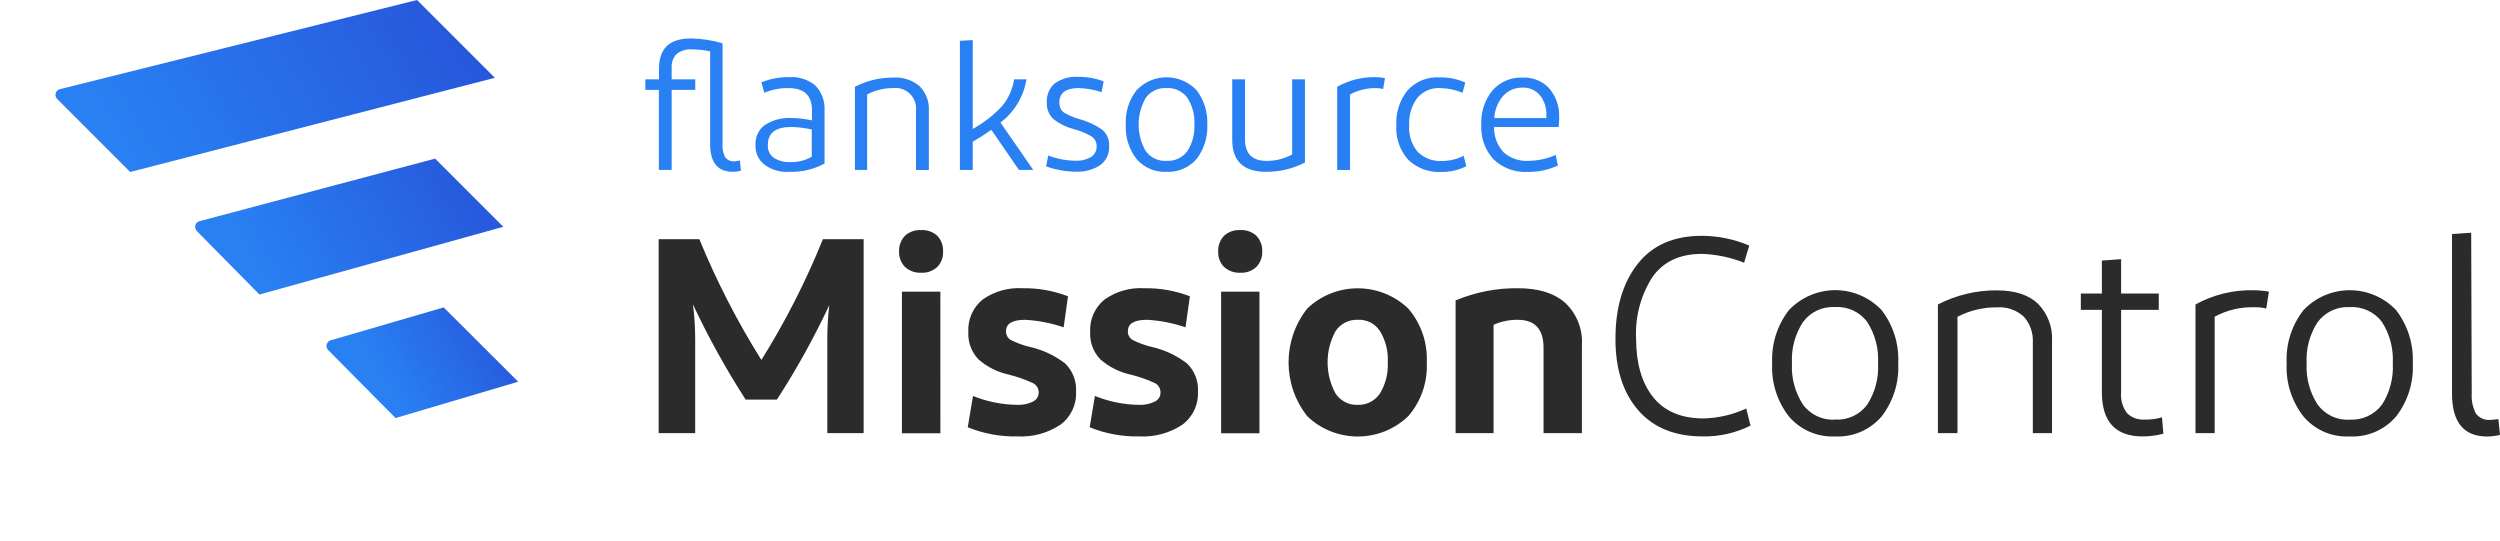
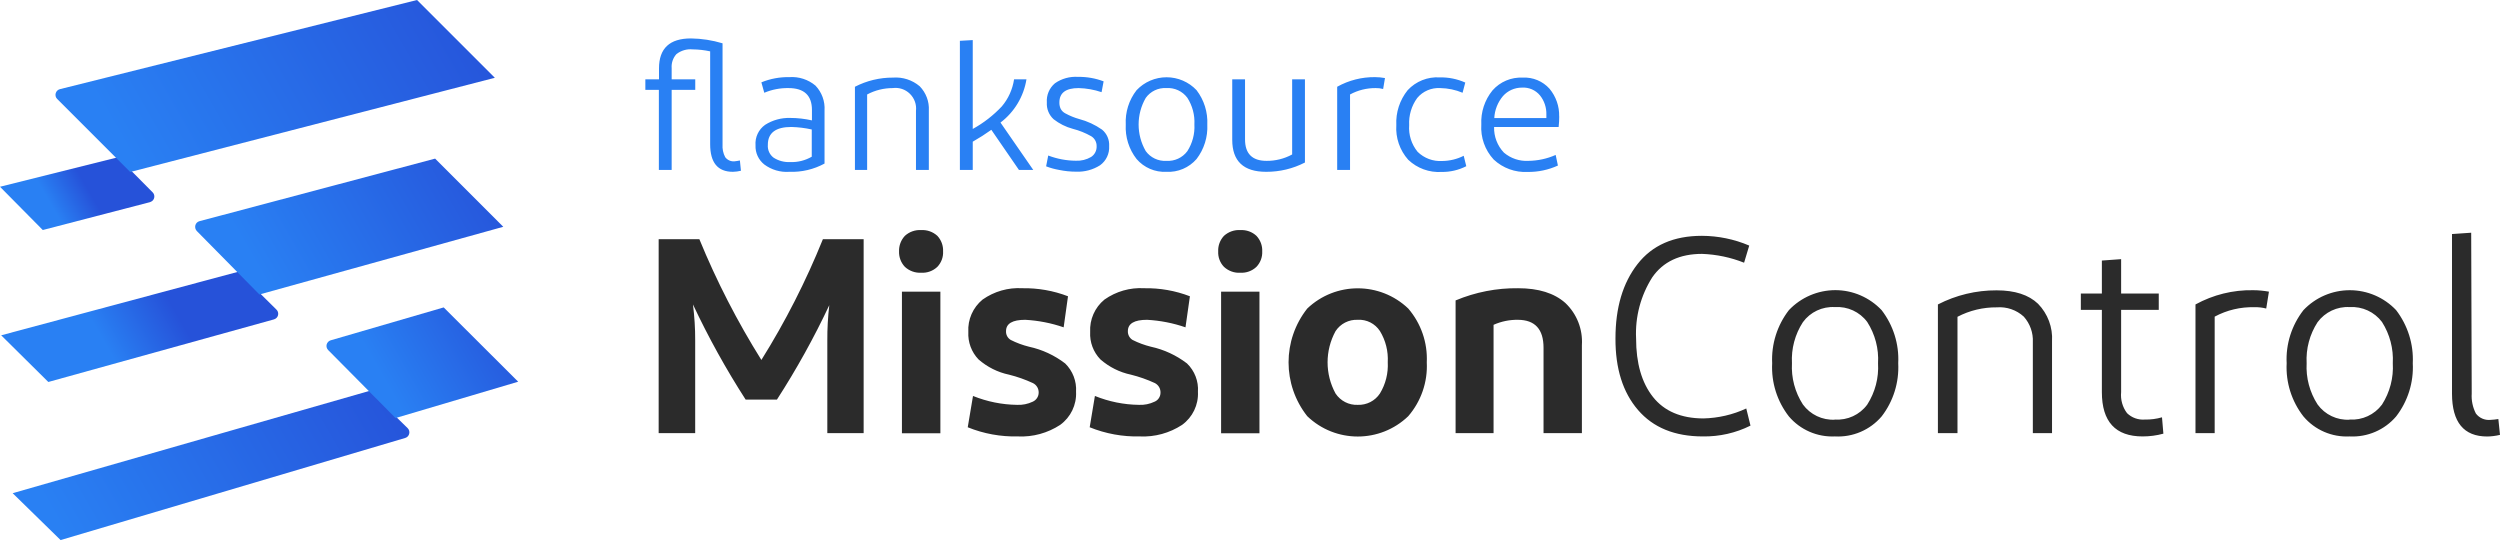
- <svg xmlns="http://www.w3.org/2000/svg" role="img" viewBox="0 0 148.129 32" height="32" width="148.129">
+ <svg xmlns="http://www.w3.org/2000/svg" width="148.129" height="32" viewBox="0 0 148.129 32">
  <defs>
-     <linearGradient gradientTransform="rotate(-29.887 57.504 32.348)scale(.07089)" gradientUnits="userSpaceOnUse" id="1389__1383__415__409__363__357__mission-control-logo-lp-2" x1="286.93" x2="320.28" y1="-392.73" y2="-392.73">
-       <stop offset="0" stop-color="rgb(16.078%, 50.196%, 95.294%)" />
-       <stop offset="1" stop-color="rgb(14.902%, 32.157%, 85.098%)" />
+     <linearGradient id="linear-pattern-0" gradientUnits="userSpaceOnUse" x1="250.41" y1="-315.39" x2="346.76" y2="-315.39" gradientTransform="matrix(0.199753, -0.114817, 0.114817, 0.199753, -9.528769, 124.2811)">
+       <stop offset="0" stop-color="rgb(16.078%, 50.196%, 95.294%)" stop-opacity="1" />
+       <stop offset="1" stop-color="rgb(14.902%, 32.157%, 85.098%)" stop-opacity="1" />
    </linearGradient>
-     <linearGradient gradientTransform="rotate(150.11 1032.706 -3.34)scale(.2304)" gradientUnits="userSpaceOnUse" id="1390__1384__416__410__364__358__linear-pattern-3" x1="8366.58" x2="8266.31" y1="2144.55" y2="2144.55">
-       <stop offset="0" stop-color="rgb(16.078%, 50.196%, 95.294%)" />
-       <stop offset="1" stop-color="rgb(14.902%, 32.157%, 85.098%)" />
+     <linearGradient id="linear-pattern-1" gradientUnits="userSpaceOnUse" x1="268.19" y1="-355.21" x2="332.81" y2="-355.21" gradientTransform="matrix(0.0614623, -0.0353239, 0.0353239, 0.0614623, -8.471251, 32.95569)">
+       <stop offset="0" stop-color="rgb(16.078%, 50.196%, 95.294%)" stop-opacity="1" />
+       <stop offset="1" stop-color="rgb(14.902%, 32.157%, 85.098%)" stop-opacity="1" />
    </linearGradient>
-     <linearGradient gradientTransform="rotate(150.11 1032.706 -3.34)scale(.2304)" gradientUnits="userSpaceOnUse" id="1391__1385__417__411__365__359__linear-pattern-4" x1="8352.46" x2="8283.62" y1="2103.86" y2="2103.86">
-       <stop offset="0" stop-color="rgb(16.078%, 50.196%, 95.294%)" />
-       <stop offset="1" stop-color="rgb(14.902%, 32.157%, 85.098%)" />
+     <linearGradient id="linear-pattern-2" gradientUnits="userSpaceOnUse" x1="286.93" y1="-392.73" x2="320.28" y2="-392.73" gradientTransform="matrix(0.0614623, -0.0353239, 0.0353239, 0.0614623, -8.471251, 32.95569)">
+       <stop offset="0" stop-color="rgb(16.078%, 50.196%, 95.294%)" stop-opacity="1" />
+       <stop offset="1" stop-color="rgb(14.902%, 32.157%, 85.098%)" stop-opacity="1" />
    </linearGradient>
-     <linearGradient gradientTransform="rotate(150.11 1032.706 -3.34)scale(.2304)" gradientUnits="userSpaceOnUse" id="1392__1386__418__412__366__360__linear-pattern-5" x1="8338.52" x2="8300.28" y1="2064.09" y2="2064.09">
-       <stop offset="0" stop-color="rgb(16.078%, 50.196%, 95.294%)" />
-       <stop offset="1" stop-color="rgb(14.902%, 32.157%, 85.098%)" />
+     <linearGradient id="linear-pattern-3" gradientUnits="userSpaceOnUse" x1="8366.58" y1="2144.55" x2="8266.31" y2="2144.55" gradientTransform="matrix(-0.199753, 0.114817, -0.114817, -0.199753, 1926.381, -520.8708)">
+       <stop offset="0" stop-color="rgb(16.078%, 50.196%, 95.294%)" stop-opacity="1" />
+       <stop offset="1" stop-color="rgb(14.902%, 32.157%, 85.098%)" stop-opacity="1" />
+     </linearGradient>
+     <linearGradient id="linear-pattern-4" gradientUnits="userSpaceOnUse" x1="8352.46" y1="2103.86" x2="8283.62" y2="2103.86" gradientTransform="matrix(-0.199753, 0.114817, -0.114817, -0.199753, 1926.381, -520.8708)">
+       <stop offset="0" stop-color="rgb(16.078%, 50.196%, 95.294%)" stop-opacity="1" />
+       <stop offset="1" stop-color="rgb(14.902%, 32.157%, 85.098%)" stop-opacity="1" />
+     </linearGradient>
+     <linearGradient id="linear-pattern-5" gradientUnits="userSpaceOnUse" x1="8338.52" y1="2064.09" x2="8300.28" y2="2064.09" gradientTransform="matrix(-0.199753, 0.114817, -0.114817, -0.199753, 1926.381, -520.8708)">
+       <stop offset="0" stop-color="rgb(16.078%, 50.196%, 95.294%)" stop-opacity="1" />
+       <stop offset="1" stop-color="rgb(14.902%, 32.157%, 85.098%)" stop-opacity="1" />
    </linearGradient>
  </defs>
-   <path d="m21.895 23.16 2.261 2.211a.34.34 0 0 1 .09.328.338.338 0 0 1-.234.25L3.59 32 .75 29.223Zm0 0" fill="url(#1393__1387__419__413__361__355__linear-pattern-0)" />
-   <path d="m14.113 16.102 2.27 2.246a.342.342 0 0 1 .101.246c0 .09-.035.18-.101.242a.35.35 0 0 1-.156.09L2.863 22.633.07 19.867Zm0 0" fill="url(#1394__1388__414__408__362__356__linear-pattern-1)" />
-   <path d="m6.984 9.32 2.059 2.075a.342.342 0 0 1 .102.246c0 .093-.036.18-.102.246a.429.429 0 0 1-.164.093l-6.344 1.65L0 11.066Zm0 0" fill="url(#1389__1383__415__409__363__357__linear-pattern-2)" />
-   <path d="M7.715 10.191 3.387 5.863a.347.347 0 0 1 .168-.582L24.71 0l4.61 4.61Zm0 0" fill="url(#1390__1384__416__410__364__358__linear-pattern-3)" />
-   <path d="m15.371 17.45-3.707-3.759a.362.362 0 0 1-.09-.34.342.342 0 0 1 .246-.246l13.961-3.707 4.04 4.04Zm0 0" fill="url(#1391__1385__417__411__365__359__linear-pattern-4)" />
-   <path d="m23.438 24.77-3.993-4.028a.348.348 0 0 1 .149-.578l6.695-1.95 4.414 4.403Zm0 0" fill="url(#1392__1386__418__412__366__360__linear-pattern-5)" />
-   <path d="m43.84 9.508.062.61a2.25 2.25 0 0 1-.476.062c-.903 0-1.348-.547-1.348-1.637v-5.5a5.089 5.089 0 0 0-1.031-.117 1.35 1.35 0 0 0-.969.281 1.118 1.118 0 0 0-.281.832v.66h1.398v.625h-1.398v4.746h-.758V5.324h-.8V4.7h.808v-.648c0-1.184.629-1.774 1.894-1.774a6.772 6.772 0 0 1 1.871.29v5.988c-.019.265.036.527.157.758a.618.618 0 0 0 .55.246c.106-.012.215-.028.32-.051m2.93.672a2.199 2.199 0 0 1-1.484-.434 1.376 1.376 0 0 1-.52-1.137c-.035-.476.18-.937.57-1.214a2.642 2.642 0 0 1 1.49-.407c.429 0 .862.051 1.284.145v-.617c0-.864-.464-1.297-1.39-1.297a3.539 3.539 0 0 0-1.434.277l-.172-.617a4.146 4.146 0 0 1 1.657-.309c.562-.039 1.12.14 1.55.504.375.395.57.93.535 1.473V9.69a4.046 4.046 0 0 1-2.085.489m1.328-.895V7.672a6.335 6.335 0 0 0-1.211-.149c-.93 0-1.395.356-1.39 1.063a.854.854 0 0 0 .343.758c.293.187.637.277.984.258a2.35 2.35 0 0 0 1.274-.317m2.558.785V5.14a4.858 4.858 0 0 1 2.254-.542 2.196 2.196 0 0 1 1.586.515c.371.383.57.903.54 1.438v3.52h-.763v-3.5a1.223 1.223 0 0 0-1.378-1.352c-.528 0-1.051.129-1.516.379v4.472Zm9.719 0-1.637-2.379a12.51 12.51 0 0 1-1.101.704v1.675h-.762V2.418l.762-.043v5.266a6.985 6.985 0 0 0 1.722-1.336 3.228 3.228 0 0 0 .727-1.606h.734a4.017 4.017 0 0 1-1.539 2.563l1.942 2.808Zm4.895-4.61a4.633 4.633 0 0 0-1.364-.241c-.758 0-1.136.285-1.136.851a.846.846 0 0 0 .078.38c.062.116.16.21.277.269.258.14.531.254.813.332.488.129.945.34 1.359.629.289.238.445.601.422.976.027.446-.176.875-.54 1.137a2.44 2.44 0 0 1-1.421.379 5.01 5.01 0 0 1-.996-.102 4.092 4.092 0 0 1-.778-.215l.125-.64a4.66 4.66 0 0 0 1.637.308c.316.016.629-.062.902-.222a.718.718 0 0 0 .329-.637.669.669 0 0 0-.317-.59 4.429 4.429 0 0 0-1.094-.441c-.414-.11-.8-.305-1.136-.567a1.24 1.24 0 0 1-.403-.992c-.03-.433.145-.86.48-1.14.4-.278.88-.41 1.368-.38a4.092 4.092 0 0 1 1.516.266Zm3.84 4.72a2.185 2.185 0 0 1-1.766-.758 3.052 3.052 0 0 1-.64-2.04 3.052 3.052 0 0 1 .64-2.038 2.447 2.447 0 0 1 3.554 0c.446.582.672 1.304.637 2.039a3.112 3.112 0 0 1-.637 2.039 2.209 2.209 0 0 1-1.789.758m0-.649a1.43 1.43 0 0 0 1.243-.574c.3-.469.449-1.023.418-1.582a2.66 2.66 0 0 0-.418-1.582c-.29-.39-.762-.61-1.247-.574a1.4 1.4 0 0 0-1.218.582 3.155 3.155 0 0 0 0 3.152 1.41 1.41 0 0 0 1.218.578m5.915.649c-1.34 0-2.008-.633-2.008-1.895V4.7h.758v3.559c0 .847.425 1.273 1.277 1.273a3.106 3.106 0 0 0 1.516-.379V4.7h.757v4.93c-.71.367-1.5.555-2.3.55m6.449-5.609c.199 0 .394.02.594.055l-.11.648a1.537 1.537 0 0 0-.441-.054 3.12 3.12 0 0 0-1.52.379v4.472h-.762V5.14a4.492 4.492 0 0 1 2.239-.57m5.351.32-.16.606a3.568 3.568 0 0 0-1.32-.277 1.65 1.65 0 0 0-1.367.586 2.5 2.5 0 0 0-.477 1.61 2.233 2.233 0 0 0 .5 1.581 1.91 1.91 0 0 0 1.457.543c.445-.004.879-.11 1.274-.309l.152.618c-.453.23-.953.347-1.457.34a2.627 2.627 0 0 1-1.984-.723c-.5-.563-.754-1.3-.704-2.05-.039-.75.204-1.49.672-2.071a2.38 2.38 0 0 1 1.903-.758 3.538 3.538 0 0 1 1.511.305m5.567 2.004c0 .21-.012.421-.035.628h-3.825a2.12 2.12 0 0 0 .582 1.52c.407.344.926.52 1.457.488a4.085 4.085 0 0 0 1.61-.351l.133.629a4.162 4.162 0 0 1-1.79.379 2.739 2.739 0 0 1-2.015-.735 2.788 2.788 0 0 1-.734-2.078c-.036-.73.199-1.45.664-2.02a2.242 2.242 0 0 1 1.789-.757 1.997 1.997 0 0 1 1.59.66c.382.46.585 1.043.57 1.637m-.758.101a1.83 1.83 0 0 0 0-.207 1.738 1.738 0 0 0-.379-1.137 1.28 1.28 0 0 0-1.07-.46c-.43 0-.84.18-1.125.503a2.19 2.19 0 0 0-.512 1.301Zm0 0" fill="rgb(16.078%, 50.196%, 95.294%)" />
-   <path d="M51.172 14.172v11.492H49.02v-5.48c-.004-.704.035-1.403.117-2.102a47.596 47.596 0 0 1-3.102 5.594H44.18a48.618 48.618 0 0 1-3.121-5.637c.09.707.136 1.422.132 2.137v5.488h-2.164V14.172h2.41a47.402 47.402 0 0 0 3.676 7.156 45.834 45.834 0 0 0 3.645-7.156Zm2.445 1.64a1.269 1.269 0 0 1-.347-.917c-.012-.34.113-.672.347-.922.262-.239.613-.364.969-.34.352-.02.695.105.953.34.234.25.356.582.34.922.02.34-.106.671-.34.918a1.286 1.286 0 0 1-.953.347 1.322 1.322 0 0 1-.969-.348m2.102 9.86H53.44v-8.39h2.278Zm7.304-6.277a8.378 8.378 0 0 0-2.277-.446c-.758 0-1.137.223-1.137.672a.569.569 0 0 0 .278.52c.343.175.707.308 1.082.402a5.39 5.39 0 0 1 2.144.992c.45.442.684 1.05.645 1.68a2.28 2.28 0 0 1-.942 1.96 4.21 4.21 0 0 1-2.504.684 7.436 7.436 0 0 1-2.972-.543l.312-1.855a7.237 7.237 0 0 0 2.614.527c.316.016.636-.05.925-.187a.59.59 0 0 0 .352-.535.61.61 0 0 0-.34-.567 7.94 7.94 0 0 0-1.418-.5 4.008 4.008 0 0 1-1.805-.902 2.18 2.18 0 0 1-.605-1.625 2.318 2.318 0 0 1 .844-1.922 3.699 3.699 0 0 1 2.355-.672 7.196 7.196 0 0 1 2.707.477Zm7.22 0a8.378 8.378 0 0 0-2.278-.446c-.758 0-1.137.223-1.137.672a.584.584 0 0 0 .277.52 5.17 5.17 0 0 0 1.086.402 5.4 5.4 0 0 1 2.141.992c.453.438.691 1.055.648 1.68.04.77-.316 1.508-.94 1.96a4.21 4.21 0 0 1-2.505.684 7.43 7.43 0 0 1-2.969-.543l.309-1.855a7.2 7.2 0 0 0 2.61.527c.32.016.636-.05.925-.187a.577.577 0 0 0 .352-.535.614.614 0 0 0-.332-.567 7.978 7.978 0 0 0-1.422-.5 4.008 4.008 0 0 1-1.805-.902 2.168 2.168 0 0 1-.61-1.625 2.321 2.321 0 0 1 .848-1.922 3.699 3.699 0 0 1 2.356-.672 7.196 7.196 0 0 1 2.707.477Zm2.28-3.582a1.234 1.234 0 0 1-.343-.918c-.016-.34.11-.672.343-.922a1.32 1.32 0 0 1 .97-.34c.35-.02.695.101.952.34.235.25.36.582.344.922.016.34-.11.671-.344.918a1.286 1.286 0 0 1-.953.347 1.322 1.322 0 0 1-.969-.348m2.102 9.86h-2.273v-8.39h2.273Zm8.816-1.012a4.32 4.32 0 0 1-5.984 0 5.147 5.147 0 0 1 0-6.379 4.335 4.335 0 0 1 5.984 0 4.567 4.567 0 0 1 1.098 3.188 4.54 4.54 0 0 1-1.098 3.191m-4.308-1.344c.293.438.789.696 1.316.672a1.507 1.507 0 0 0 1.313-.672c.34-.558.5-1.203.465-1.855a3.203 3.203 0 0 0-.465-1.848 1.462 1.462 0 0 0-1.313-.664 1.492 1.492 0 0 0-1.316.672 3.855 3.855 0 0 0 0 3.695m7.113 2.348v-7.863a9.279 9.279 0 0 1 3.707-.723c1.207 0 2.137.29 2.793.871a3.157 3.157 0 0 1 .984 2.496v5.22h-2.273v-5.06c0-1.101-.508-1.652-1.516-1.656a3.411 3.411 0 0 0-1.445.297v6.418Zm9.473-5.613c0-1.817.433-3.281 1.304-4.399.872-1.12 2.141-1.68 3.817-1.68.965.005 1.918.2 2.805.579l-.305 1.015a7.46 7.46 0 0 0-2.492-.523c-1.325 0-2.309.465-2.95 1.39a6.188 6.188 0 0 0-.957 3.618c0 1.469.332 2.625 1 3.469.668.843 1.664 1.27 2.985 1.273a6.36 6.36 0 0 0 2.543-.59l.25 1.016a6.096 6.096 0 0 1-2.824.64c-1.665 0-2.942-.523-3.84-1.566-.899-1.043-1.344-2.457-1.336-4.242m13 5.808a3.377 3.377 0 0 1-2.723-1.183 4.732 4.732 0 0 1-.992-3.153 4.77 4.77 0 0 1 .992-3.148 3.801 3.801 0 0 1 2.746-1.184c1.04 0 2.031.43 2.746 1.184a4.763 4.763 0 0 1 .985 3.148 4.753 4.753 0 0 1-.985 3.153 3.4 3.4 0 0 1-2.77 1.183m0-1c.75.051 1.473-.28 1.919-.886.468-.73.691-1.586.64-2.45a4.093 4.093 0 0 0-.64-2.445 2.199 2.199 0 0 0-1.918-.883 2.186 2.186 0 0 0-1.895.895 4.063 4.063 0 0 0-.648 2.433c-.047.864.18 1.715.648 2.442a2.202 2.202 0 0 0 1.895.902Zm6.106.805V18.04a7.519 7.519 0 0 1 3.477-.836c1.086 0 1.902.266 2.457.797.574.59.879 1.395.828 2.219v5.445h-1.137v-5.387a2.123 2.123 0 0 0-.535-1.515 2.12 2.12 0 0 0-1.602-.551 4.922 4.922 0 0 0-2.328.559v6.894Zm13.278-.937.082.968c-.399.11-.813.164-1.23.164-1.61 0-2.415-.875-2.415-2.625V18.36h-1.246v-.968h1.246v-1.953l1.14-.083v2.036h2.231v.968h-2.23v4.875a1.78 1.78 0 0 0 .351 1.246c.281.274.668.41 1.059.38.344.007.683-.04 1.012-.133m5.402-7.532c.312 0 .625.032.934.086l-.16 1a2.426 2.426 0 0 0-.692-.078 4.7 4.7 0 0 0-2.363.559v6.902h-1.137V18.04a6.824 6.824 0 0 1 3.418-.844m5.715 8.664a3.348 3.348 0 0 1-2.735-1.183 4.728 4.728 0 0 1-.996-3.153 4.731 4.731 0 0 1 .996-3.148 3.78 3.78 0 0 1 5.489 0 4.795 4.795 0 0 1 .988 3.148 4.75 4.75 0 0 1-.988 3.153 3.392 3.392 0 0 1-2.754 1.183m0-1a2.216 2.216 0 0 0 1.918-.886 4.105 4.105 0 0 0 .64-2.45 4.135 4.135 0 0 0-.64-2.445 2.227 2.227 0 0 0-1.918-.883 2.217 2.217 0 0 0-1.899.895 4.063 4.063 0 0 0-.648 2.433c-.047.864.18 1.715.648 2.442a2.186 2.186 0 0 0 1.899.902Zm7.234-1.543c-.027.41.059.817.246 1.184.2.266.524.41.856.379.16-.008.32-.024.476-.05l.098.937c-.25.062-.504.093-.758.097-1.387 0-2.082-.843-2.086-2.531v-9.465l1.137-.078Zm0 0" fill="rgb(16.863%, 16.863%, 16.863%)" />
+   <path fill-rule="nonzero" fill="url(#linear-pattern-0)" d="M 21.895 23.16 L 24.156 25.371 C 24.242 25.457 24.277 25.582 24.246 25.699 C 24.219 25.82 24.129 25.914 24.012 25.949 L 3.59 32 L 0.75 29.223 Z M 21.895 23.16 " />
+   <path fill-rule="nonzero" fill="url(#linear-pattern-1)" d="M 14.113 16.102 L 16.383 18.348 C 16.449 18.414 16.484 18.5 16.484 18.594 C 16.484 18.684 16.449 18.773 16.383 18.836 C 16.34 18.879 16.285 18.91 16.227 18.926 L 2.863 22.633 L 0.07 19.867 Z M 14.113 16.102 " />
+   <path fill-rule="nonzero" fill="url(#linear-pattern-2)" d="M 6.984 9.32 L 9.043 11.395 C 9.109 11.461 9.145 11.547 9.145 11.641 C 9.145 11.734 9.109 11.82 9.043 11.887 C 8.996 11.93 8.941 11.961 8.879 11.98 L 2.535 13.629 L 0 11.066 Z M 6.984 9.32 " />
+   <path fill-rule="nonzero" fill="url(#linear-pattern-3)" d="M 7.715 10.191 L 3.387 5.863 C 3.297 5.773 3.266 5.645 3.301 5.523 C 3.336 5.402 3.434 5.309 3.555 5.281 L 24.711 0 L 29.32 4.609 Z M 7.715 10.191 " />
+   <path fill-rule="nonzero" fill="url(#linear-pattern-4)" d="M 15.371 17.449 L 11.664 13.691 C 11.578 13.602 11.543 13.473 11.574 13.352 C 11.605 13.23 11.699 13.137 11.82 13.105 L 25.781 9.398 L 29.82 13.438 Z M 15.371 17.449 " />
+   <path fill-rule="nonzero" fill="url(#linear-pattern-5)" d="M 23.438 24.77 L 19.445 20.742 C 19.359 20.656 19.324 20.527 19.355 20.41 C 19.387 20.293 19.477 20.199 19.594 20.164 L 26.289 18.215 L 30.703 22.617 Z M 23.438 24.77 " />
+   <path fill-rule="nonzero" fill="rgb(16.078%, 50.196%, 95.294%)" fill-opacity="1" d="M 43.84 9.508 L 43.902 10.117 C 43.746 10.156 43.586 10.176 43.426 10.18 C 42.523 10.18 42.078 9.633 42.078 8.543 L 42.078 3.043 C 41.738 2.969 41.395 2.93 41.047 2.926 C 40.699 2.891 40.352 2.992 40.078 3.207 C 39.875 3.434 39.773 3.734 39.797 4.039 L 39.797 4.699 L 41.195 4.699 L 41.195 5.324 L 39.797 5.324 L 39.797 10.07 L 39.039 10.07 L 39.039 5.324 L 38.238 5.324 L 38.238 4.699 L 39.047 4.699 L 39.047 4.051 C 39.047 2.867 39.676 2.277 40.941 2.277 C 41.574 2.285 42.203 2.383 42.812 2.566 L 42.812 8.555 C 42.793 8.82 42.848 9.082 42.969 9.312 C 43.098 9.484 43.305 9.578 43.52 9.559 C 43.625 9.547 43.734 9.531 43.84 9.508 M 46.77 10.18 C 46.238 10.219 45.711 10.062 45.285 9.746 C 44.941 9.473 44.746 9.051 44.766 8.609 C 44.73 8.133 44.945 7.672 45.336 7.395 C 45.781 7.113 46.297 6.973 46.824 6.988 C 47.254 6.988 47.688 7.039 48.109 7.133 L 48.109 6.516 C 48.109 5.652 47.645 5.219 46.719 5.219 C 46.227 5.211 45.738 5.305 45.285 5.496 L 45.113 4.879 C 45.637 4.664 46.203 4.559 46.77 4.57 C 47.332 4.531 47.891 4.711 48.32 5.074 C 48.695 5.469 48.891 6.004 48.855 6.547 L 48.855 9.691 C 48.215 10.039 47.496 10.207 46.77 10.18 M 48.098 9.285 L 48.098 7.672 C 47.699 7.582 47.293 7.535 46.887 7.523 C 45.957 7.523 45.492 7.879 45.496 8.586 C 45.473 8.879 45.602 9.168 45.84 9.344 C 46.133 9.531 46.477 9.621 46.824 9.602 C 47.27 9.621 47.711 9.508 48.098 9.285 M 50.656 10.07 L 50.656 5.141 C 51.352 4.781 52.125 4.594 52.91 4.598 C 53.484 4.555 54.055 4.738 54.496 5.113 C 54.867 5.496 55.066 6.016 55.035 6.551 L 55.035 10.07 L 54.273 10.07 L 54.273 6.57 C 54.316 6.195 54.184 5.824 53.914 5.559 C 53.645 5.293 53.27 5.168 52.895 5.219 C 52.367 5.219 51.844 5.348 51.379 5.598 L 51.379 10.07 Z M 60.375 10.07 L 58.738 7.691 C 58.383 7.945 58.016 8.18 57.637 8.395 L 57.637 10.07 L 56.875 10.07 L 56.875 2.418 L 57.637 2.375 L 57.637 7.641 C 58.277 7.289 58.859 6.836 59.359 6.305 C 59.746 5.848 59.996 5.293 60.086 4.699 L 60.82 4.699 C 60.656 5.719 60.105 6.637 59.281 7.262 L 61.223 10.07 Z M 65.27 5.461 C 64.832 5.312 64.371 5.23 63.906 5.219 C 63.148 5.219 62.77 5.504 62.77 6.07 C 62.766 6.199 62.793 6.332 62.848 6.449 C 62.91 6.566 63.008 6.66 63.125 6.719 C 63.383 6.859 63.656 6.973 63.938 7.051 C 64.426 7.18 64.883 7.391 65.297 7.68 C 65.586 7.918 65.742 8.281 65.719 8.656 C 65.746 9.102 65.543 9.531 65.18 9.793 C 64.754 10.062 64.258 10.195 63.758 10.172 C 63.422 10.172 63.09 10.137 62.762 10.07 C 62.496 10.023 62.234 9.953 61.984 9.855 L 62.109 9.215 C 62.633 9.414 63.188 9.52 63.746 9.523 C 64.062 9.539 64.375 9.461 64.648 9.301 C 64.863 9.164 64.988 8.918 64.977 8.664 C 64.984 8.426 64.863 8.199 64.66 8.074 C 64.316 7.879 63.949 7.73 63.566 7.633 C 63.152 7.523 62.766 7.328 62.43 7.066 C 62.152 6.812 62.004 6.449 62.027 6.074 C 61.996 5.641 62.172 5.215 62.508 4.934 C 62.906 4.656 63.387 4.523 63.875 4.555 C 64.395 4.547 64.906 4.637 65.391 4.82 Z M 69.109 10.18 C 68.438 10.215 67.785 9.934 67.344 9.422 C 66.891 8.84 66.664 8.117 66.703 7.383 C 66.664 6.648 66.891 5.926 67.344 5.344 C 67.805 4.855 68.449 4.578 69.121 4.578 C 69.793 4.578 70.438 4.855 70.898 5.344 C 71.344 5.926 71.57 6.648 71.535 7.383 C 71.57 8.117 71.344 8.84 70.898 9.422 C 70.449 9.938 69.789 10.219 69.109 10.18 M 69.109 9.531 C 69.594 9.562 70.062 9.348 70.352 8.957 C 70.652 8.488 70.801 7.934 70.77 7.375 C 70.801 6.816 70.652 6.262 70.352 5.793 C 70.062 5.402 69.59 5.184 69.105 5.219 C 68.625 5.191 68.168 5.41 67.887 5.801 C 67.324 6.777 67.324 7.977 67.887 8.953 C 68.168 9.34 68.629 9.559 69.105 9.531 M 75.02 10.18 C 73.68 10.18 73.012 9.547 73.012 8.285 L 73.012 4.699 L 73.77 4.699 L 73.77 8.258 C 73.77 9.105 74.195 9.531 75.047 9.531 C 75.574 9.535 76.098 9.406 76.562 9.152 L 76.562 4.699 L 77.32 4.699 L 77.32 9.629 C 76.609 9.996 75.82 10.184 75.02 10.18 M 81.469 4.57 C 81.668 4.57 81.863 4.59 82.062 4.625 L 81.953 5.273 C 81.809 5.234 81.66 5.215 81.512 5.219 C 80.98 5.215 80.457 5.344 79.992 5.598 L 79.992 10.07 L 79.23 10.07 L 79.23 5.141 C 79.914 4.758 80.688 4.562 81.469 4.57 M 86.82 4.891 L 86.66 5.496 C 86.242 5.32 85.793 5.227 85.34 5.219 C 84.816 5.188 84.309 5.402 83.973 5.805 C 83.633 6.27 83.465 6.84 83.496 7.414 C 83.453 7.988 83.633 8.551 83.996 8.996 C 84.383 9.375 84.914 9.574 85.453 9.539 C 85.898 9.535 86.332 9.43 86.727 9.23 L 86.879 9.848 C 86.426 10.078 85.926 10.195 85.422 10.188 C 84.688 10.234 83.969 9.973 83.438 9.465 C 82.938 8.902 82.684 8.164 82.734 7.414 C 82.695 6.664 82.938 5.926 83.406 5.344 C 83.895 4.816 84.594 4.539 85.309 4.586 C 85.828 4.574 86.344 4.68 86.82 4.891 M 92.387 6.895 C 92.387 7.105 92.375 7.316 92.352 7.523 L 88.527 7.523 C 88.512 8.086 88.719 8.633 89.109 9.043 C 89.516 9.387 90.035 9.562 90.566 9.531 C 91.121 9.523 91.668 9.406 92.176 9.18 L 92.309 9.809 C 91.746 10.066 91.137 10.195 90.52 10.188 C 89.773 10.227 89.047 9.961 88.504 9.453 C 87.984 8.891 87.719 8.141 87.77 7.375 C 87.734 6.645 87.969 5.926 88.434 5.355 C 88.883 4.844 89.543 4.566 90.223 4.598 C 90.824 4.566 91.41 4.809 91.812 5.258 C 92.195 5.719 92.398 6.301 92.383 6.895 M 91.625 6.996 C 91.629 6.926 91.629 6.859 91.625 6.789 C 91.637 6.379 91.504 5.973 91.246 5.652 C 90.984 5.336 90.586 5.164 90.176 5.191 C 89.746 5.191 89.336 5.371 89.051 5.695 C 88.742 6.062 88.562 6.52 88.539 6.996 Z M 91.625 6.996 " />
+   <path fill-rule="nonzero" fill="rgb(16.863%, 16.863%, 16.863%)" fill-opacity="1" d="M 51.172 14.172 L 51.172 25.664 L 49.02 25.664 L 49.02 20.184 C 49.016 19.48 49.055 18.781 49.137 18.082 C 48.23 20.012 47.191 21.883 46.035 23.676 L 44.18 23.676 C 43.016 21.867 41.973 19.984 41.059 18.039 C 41.148 18.746 41.195 19.461 41.191 20.176 L 41.191 25.664 L 39.027 25.664 L 39.027 14.172 L 41.438 14.172 C 42.457 16.656 43.688 19.051 45.113 21.328 C 46.535 19.055 47.754 16.66 48.758 14.172 Z M 53.617 15.812 C 53.383 15.566 53.258 15.234 53.27 14.895 C 53.258 14.555 53.383 14.223 53.617 13.973 C 53.879 13.734 54.23 13.609 54.586 13.633 C 54.938 13.613 55.281 13.738 55.539 13.973 C 55.773 14.223 55.895 14.555 55.879 14.895 C 55.898 15.234 55.773 15.566 55.539 15.812 C 55.281 16.055 54.938 16.18 54.586 16.16 C 54.23 16.18 53.879 16.055 53.617 15.812 M 55.719 25.672 L 53.441 25.672 L 53.441 17.281 L 55.719 17.281 Z M 63.023 19.395 C 62.289 19.141 61.523 18.992 60.746 18.949 C 59.988 18.949 59.609 19.172 59.609 19.621 C 59.598 19.832 59.703 20.031 59.887 20.141 C 60.23 20.316 60.594 20.449 60.969 20.543 C 61.75 20.711 62.48 21.051 63.113 21.535 C 63.562 21.977 63.797 22.586 63.758 23.215 C 63.797 23.984 63.441 24.723 62.816 25.176 C 62.074 25.66 61.199 25.902 60.312 25.859 C 59.293 25.883 58.281 25.699 57.34 25.316 L 57.652 23.461 C 58.484 23.797 59.371 23.977 60.266 23.988 C 60.582 24.004 60.902 23.938 61.191 23.801 C 61.402 23.707 61.543 23.496 61.543 23.266 C 61.551 23.027 61.418 22.805 61.203 22.699 C 60.746 22.488 60.273 22.32 59.785 22.199 C 59.117 22.059 58.496 21.746 57.98 21.297 C 57.562 20.863 57.344 20.273 57.375 19.672 C 57.332 18.934 57.648 18.219 58.219 17.75 C 58.906 17.266 59.734 17.027 60.574 17.078 C 61.5 17.062 62.418 17.223 63.281 17.555 Z M 70.242 19.395 C 69.508 19.141 68.742 18.992 67.965 18.949 C 67.207 18.949 66.828 19.172 66.828 19.621 C 66.82 19.832 66.926 20.031 67.105 20.141 C 67.449 20.316 67.816 20.449 68.191 20.543 C 68.969 20.711 69.699 21.051 70.332 21.535 C 70.785 21.973 71.023 22.59 70.98 23.215 C 71.02 23.984 70.664 24.723 70.039 25.176 C 69.297 25.66 68.422 25.902 67.535 25.859 C 66.52 25.883 65.508 25.699 64.566 25.316 L 64.875 23.461 C 65.703 23.797 66.59 23.977 67.484 23.988 C 67.805 24.004 68.121 23.938 68.41 23.801 C 68.625 23.711 68.762 23.5 68.762 23.266 C 68.77 23.027 68.641 22.809 68.43 22.699 C 67.973 22.488 67.496 22.32 67.008 22.199 C 66.34 22.059 65.719 21.746 65.203 21.297 C 64.781 20.863 64.562 20.273 64.594 19.672 C 64.555 18.934 64.867 18.219 65.441 17.75 C 66.129 17.266 66.957 17.027 67.797 17.078 C 68.723 17.062 69.641 17.223 70.504 17.555 Z M 72.523 15.812 C 72.285 15.566 72.164 15.234 72.18 14.895 C 72.164 14.555 72.289 14.223 72.523 13.973 C 72.789 13.734 73.137 13.609 73.492 13.633 C 73.844 13.613 74.188 13.734 74.445 13.973 C 74.68 14.223 74.805 14.555 74.789 14.895 C 74.805 15.234 74.68 15.566 74.445 15.812 C 74.188 16.055 73.844 16.18 73.492 16.16 C 73.137 16.184 72.785 16.055 72.523 15.812 M 74.625 25.672 L 72.352 25.672 L 72.352 17.281 L 74.625 17.281 Z M 83.441 24.66 C 81.77 26.266 79.129 26.266 77.457 24.66 C 75.98 22.789 75.98 20.152 77.457 18.281 C 79.133 16.684 81.766 16.684 83.441 18.281 C 84.199 19.164 84.594 20.305 84.539 21.469 C 84.598 22.633 84.203 23.777 83.441 24.66 M 79.133 23.316 C 79.426 23.754 79.922 24.012 80.449 23.988 C 80.973 24.008 81.473 23.754 81.762 23.316 C 82.102 22.758 82.262 22.113 82.227 21.461 C 82.262 20.812 82.102 20.168 81.762 19.613 C 81.473 19.172 80.973 18.918 80.449 18.949 C 79.922 18.926 79.422 19.18 79.133 19.621 C 78.504 20.773 78.504 22.164 79.133 23.316 M 86.246 25.664 L 86.246 17.801 C 87.418 17.309 88.68 17.062 89.953 17.078 C 91.16 17.078 92.09 17.367 92.746 17.949 C 93.43 18.594 93.789 19.508 93.73 20.445 L 93.73 25.664 L 91.457 25.664 L 91.457 20.605 C 91.457 19.504 90.949 18.953 89.941 18.949 C 89.445 18.941 88.949 19.043 88.496 19.246 L 88.496 25.664 Z M 95.719 20.051 C 95.719 18.234 96.152 16.77 97.023 15.652 C 97.895 14.531 99.164 13.973 100.84 13.973 C 101.805 13.977 102.758 14.172 103.645 14.551 L 103.34 15.566 C 102.547 15.25 101.703 15.074 100.848 15.043 C 99.523 15.043 98.539 15.508 97.898 16.434 C 97.215 17.512 96.879 18.773 96.941 20.051 C 96.941 21.52 97.273 22.676 97.941 23.52 C 98.609 24.363 99.605 24.789 100.926 24.793 C 101.805 24.773 102.672 24.574 103.469 24.203 L 103.719 25.219 C 102.844 25.656 101.875 25.875 100.895 25.859 C 99.23 25.859 97.953 25.336 97.055 24.293 C 96.156 23.25 95.711 21.836 95.719 20.051 M 108.719 25.859 C 107.676 25.906 106.672 25.469 105.996 24.676 C 105.297 23.777 104.945 22.66 105.004 21.523 C 104.949 20.391 105.301 19.273 105.996 18.375 C 106.711 17.621 107.703 17.195 108.742 17.191 C 109.781 17.191 110.773 17.621 111.488 18.375 C 112.18 19.273 112.531 20.391 112.473 21.523 C 112.531 22.656 112.184 23.777 111.488 24.676 C 110.801 25.48 109.773 25.918 108.719 25.859 M 108.719 24.859 C 109.469 24.91 110.191 24.578 110.637 23.973 C 111.105 23.242 111.328 22.387 111.277 21.523 C 111.328 20.66 111.102 19.805 110.637 19.078 C 110.191 18.477 109.469 18.145 108.719 18.195 C 107.977 18.152 107.262 18.488 106.824 19.09 C 106.355 19.812 106.129 20.664 106.176 21.523 C 106.129 22.387 106.355 23.238 106.824 23.965 C 107.262 24.566 107.977 24.906 108.719 24.867 Z M 114.824 25.664 L 114.824 18.039 C 115.898 17.484 117.09 17.199 118.301 17.203 C 119.387 17.203 120.203 17.469 120.758 18 C 121.332 18.59 121.637 19.395 121.586 20.219 L 121.586 25.664 L 120.449 25.664 L 120.449 20.277 C 120.477 19.723 120.285 19.18 119.914 18.762 C 119.48 18.363 118.898 18.164 118.312 18.211 C 117.5 18.203 116.703 18.395 115.984 18.77 L 115.984 25.664 Z M 128.102 24.727 L 128.184 25.695 C 127.785 25.805 127.371 25.859 126.953 25.859 C 125.344 25.859 124.539 24.984 124.539 23.234 L 124.539 18.359 L 123.293 18.359 L 123.293 17.391 L 124.539 17.391 L 124.539 15.438 L 125.68 15.355 L 125.68 17.391 L 127.91 17.391 L 127.91 18.359 L 125.68 18.359 L 125.68 23.234 C 125.637 23.68 125.762 24.125 126.031 24.48 C 126.312 24.754 126.699 24.891 127.09 24.859 C 127.434 24.867 127.773 24.82 128.102 24.727 M 133.504 17.195 C 133.816 17.195 134.129 17.227 134.438 17.281 L 134.277 18.281 C 134.051 18.223 133.82 18.195 133.586 18.203 C 132.762 18.18 131.949 18.371 131.223 18.762 L 131.223 25.664 L 130.086 25.664 L 130.086 18.039 C 131.133 17.465 132.309 17.172 133.504 17.195 M 139.219 25.859 C 138.172 25.914 137.16 25.477 136.484 24.676 C 135.785 23.781 135.43 22.66 135.488 21.523 C 135.43 20.391 135.785 19.273 136.484 18.375 C 137.199 17.621 138.191 17.195 139.227 17.195 C 140.266 17.195 141.258 17.621 141.973 18.375 C 142.664 19.277 143.016 20.391 142.961 21.523 C 143.02 22.66 142.668 23.777 141.973 24.676 C 141.289 25.477 140.27 25.914 139.219 25.859 M 139.219 24.859 C 139.969 24.906 140.688 24.574 141.137 23.973 C 141.602 23.246 141.828 22.387 141.777 21.523 C 141.824 20.66 141.602 19.809 141.137 19.078 C 140.688 18.48 139.965 18.148 139.219 18.195 C 138.477 18.152 137.762 18.492 137.32 19.09 C 136.852 19.812 136.625 20.664 136.672 21.523 C 136.625 22.387 136.852 23.238 137.32 23.965 C 137.758 24.57 138.473 24.91 139.219 24.867 Z M 146.453 23.316 C 146.426 23.727 146.512 24.133 146.699 24.5 C 146.898 24.766 147.223 24.91 147.555 24.879 C 147.715 24.871 147.875 24.855 148.031 24.828 L 148.129 25.766 C 147.879 25.828 147.625 25.859 147.371 25.863 C 145.984 25.863 145.289 25.02 145.285 23.332 L 145.285 13.867 L 146.422 13.789 Z M 146.453 23.316 " />
</svg>
